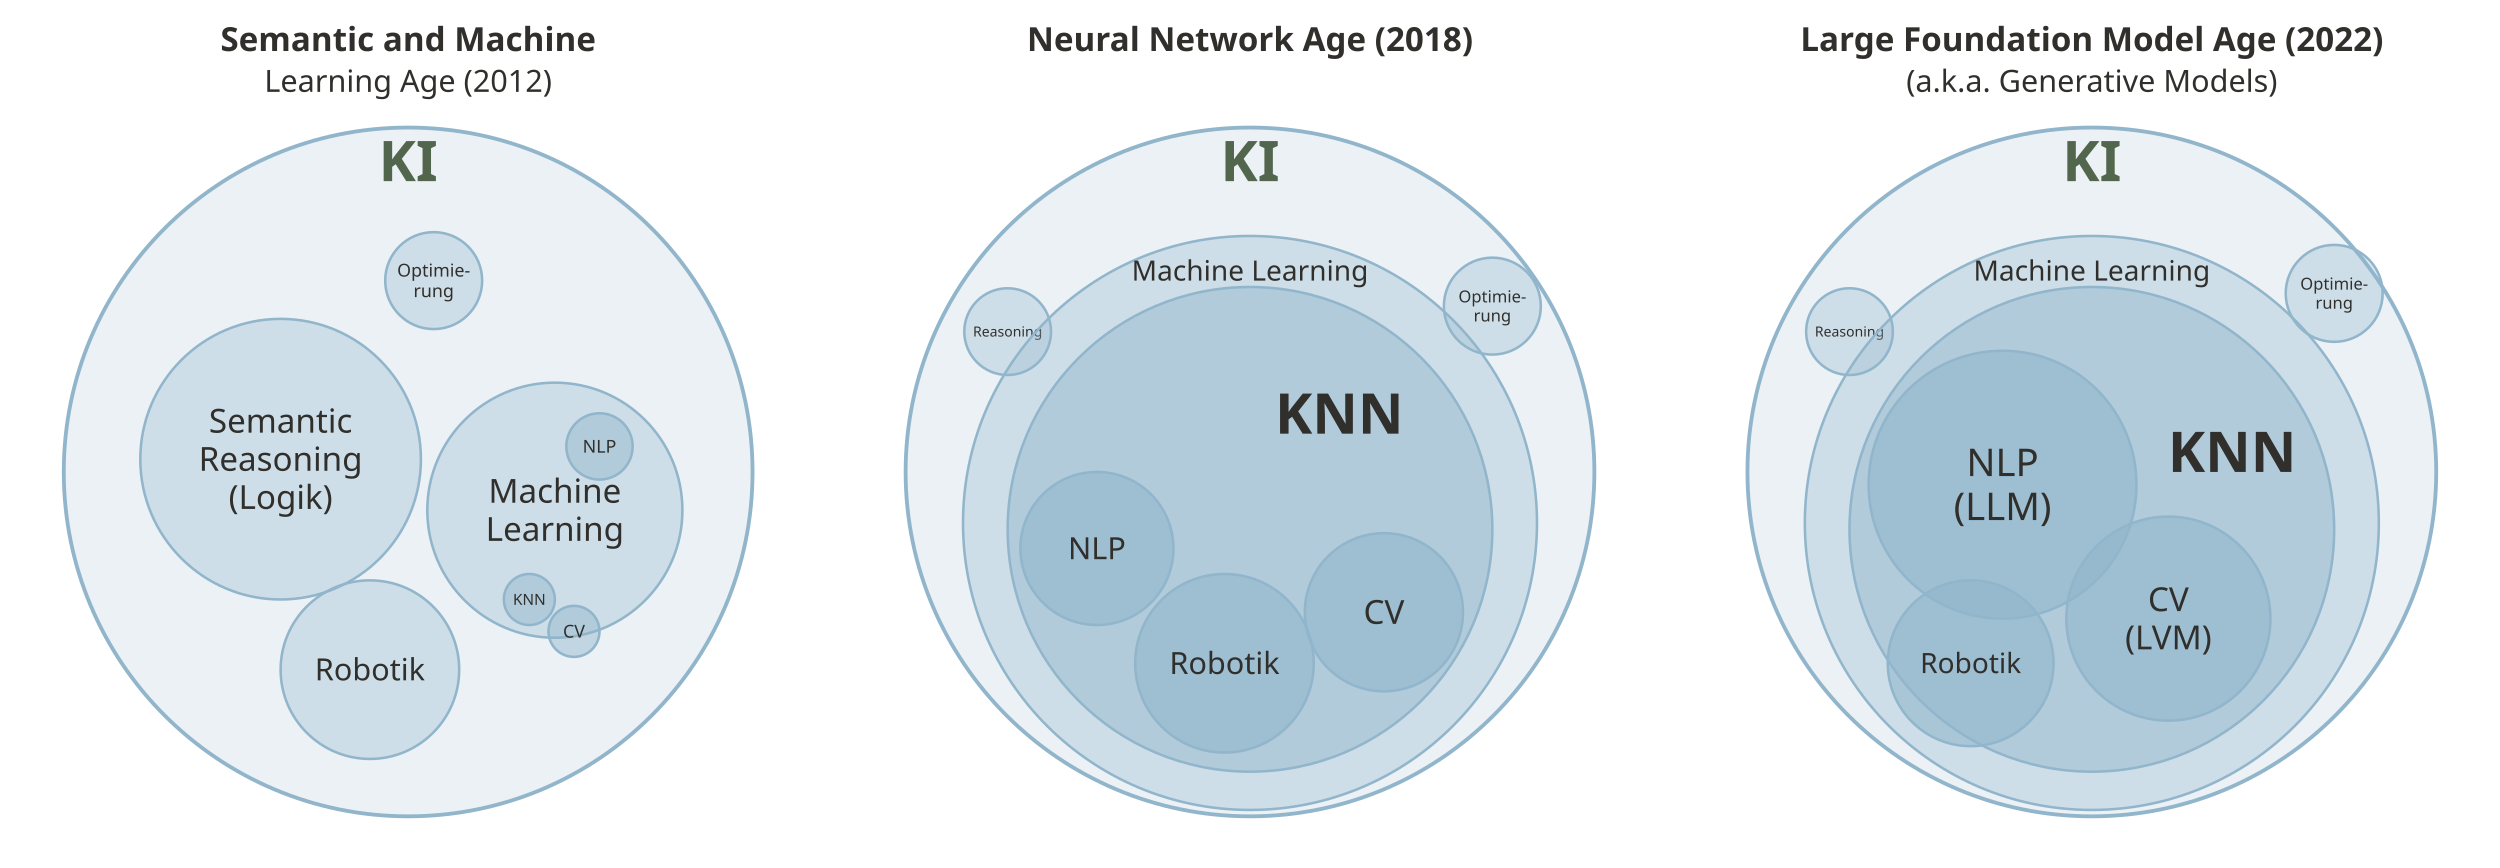
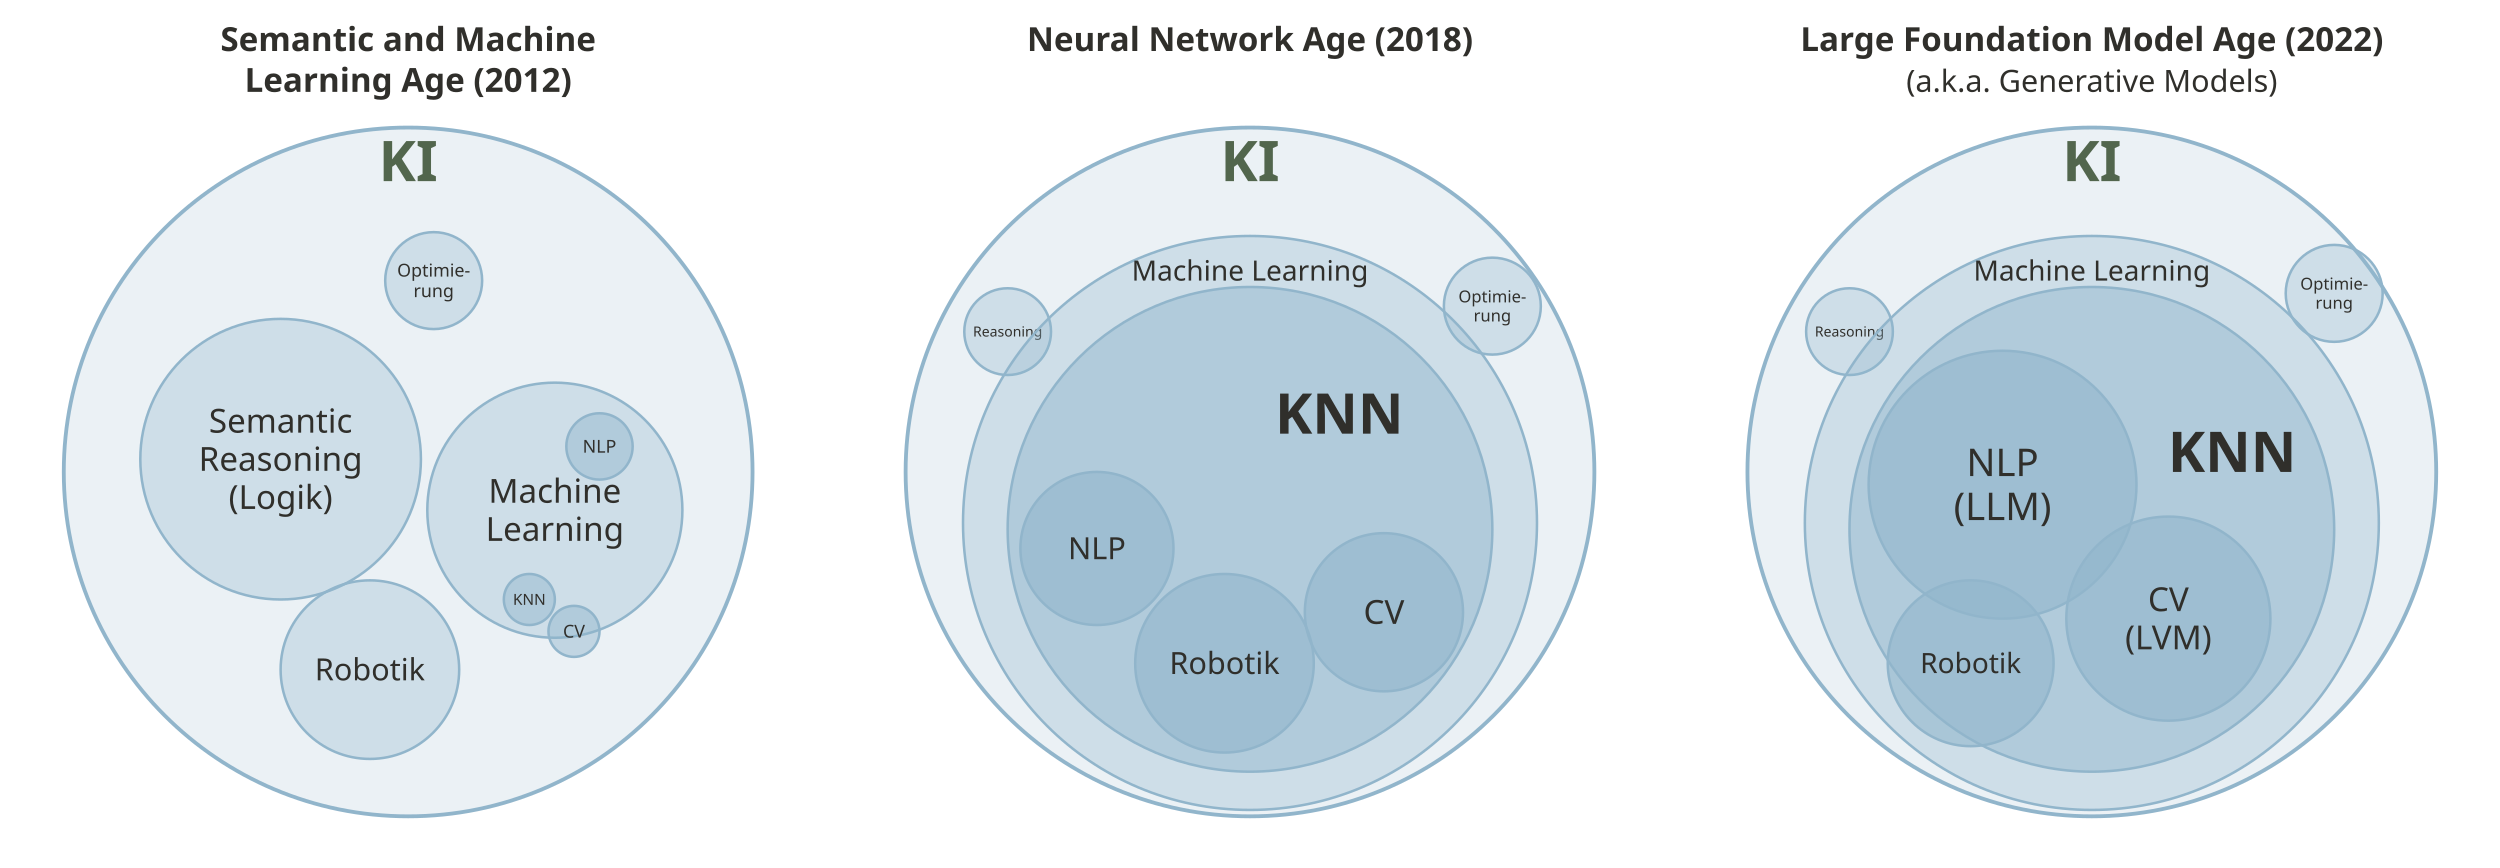
<svg xmlns="http://www.w3.org/2000/svg" viewBox="0 0 1960 680" width="1960" height="680">
  <defs>
    <marker id="a" markerUnits="userSpaceOnUse" markerWidth="18" markerHeight="18" refX="16" refY="9" orient="auto">
      <path d="M0,0 L18,9 L0,18 Z" fill="#302F2B" />
    </marker>
  </defs>
  <text x="320" y="40" font-size="26" font-weight="600" fill="#302F2B" text-anchor="middle" font-family="'Space Grotesk', sans-serif" style="font-variant-ligatures:none;font-feature-settings:'liga' 0,'clig' 0">Semantic and Machine</text>
-   <text x="320" y="72" font-size="24" font-weight="400" fill="#302F2B" text-anchor="middle" font-family="'Space Grotesk', sans-serif" style="font-variant-ligatures:none;font-feature-settings:'liga' 0,'clig' 0">Learning Age (2012)</text>
+   <text x="320" y="72" font-size="26" font-weight="600" fill="#302F2B" text-anchor="middle" font-family="'Space Grotesk', sans-serif" style="font-variant-ligatures:none;font-feature-settings:'liga' 0,'clig' 0">Learning Age (2012)</text>
  <circle cx="320" cy="370" r="270" fill="#91B5CB" fill-opacity="0.18" stroke="#91B5CB" stroke-width="3" />
  <text x="320" y="142" font-size="44" font-weight="600" fill="#52664D" text-anchor="middle" font-family="'Space Grotesk', sans-serif" style="font-variant-ligatures:none;font-feature-settings:'liga' 0,'clig' 0">KI</text>
  <circle cx="220" cy="360" r="110" fill="#91B5CB" fill-opacity="0.32" stroke="#91B5CB" stroke-width="2" />
  <text x="220" y="339.2" font-size="26" font-weight="500" fill="#302F2B" text-anchor="middle" font-family="'Space Grotesk', sans-serif" style="font-variant-ligatures:none;font-feature-settings:'liga' 0,'clig' 0">Semantic</text>
  <text x="220" y="369.1" font-size="26" font-weight="500" fill="#302F2B" text-anchor="middle" font-family="'Space Grotesk', sans-serif" style="font-variant-ligatures:none;font-feature-settings:'liga' 0,'clig' 0">Reasoning</text>
  <text x="220" y="399.0" font-size="26" font-weight="500" fill="#302F2B" text-anchor="middle" font-family="'Space Grotesk', sans-serif" style="font-variant-ligatures:none;font-feature-settings:'liga' 0,'clig' 0">(Logik)</text>
  <circle cx="435" cy="400" r="100" fill="#91B5CB" fill-opacity="0.32" stroke="#91B5CB" stroke-width="2" />
  <text x="435" y="394.15" font-size="26" font-weight="500" fill="#302F2B" text-anchor="middle" font-family="'Space Grotesk', sans-serif" style="font-variant-ligatures:none;font-feature-settings:'liga' 0,'clig' 0">Machine</text>
  <text x="435" y="424.05" font-size="26" font-weight="500" fill="#302F2B" text-anchor="middle" font-family="'Space Grotesk', sans-serif" style="font-variant-ligatures:none;font-feature-settings:'liga' 0,'clig' 0">Learning</text>
  <circle cx="340" cy="220" r="38" fill="#91B5CB" fill-opacity="0.32" stroke="#91B5CB" stroke-width="2" />
  <text x="340" y="216.85" font-size="14" font-weight="500" fill="#302F2B" text-anchor="middle" font-family="'Space Grotesk', sans-serif" style="font-variant-ligatures:none;font-feature-settings:'liga' 0,'clig' 0">Optimie-</text>
  <text x="340" y="232.95" font-size="14" font-weight="500" fill="#302F2B" text-anchor="middle" font-family="'Space Grotesk', sans-serif" style="font-variant-ligatures:none;font-feature-settings:'liga' 0,'clig' 0">rung</text>
  <circle cx="290" cy="525" r="70" fill="#91B5CB" fill-opacity="0.32" stroke="#91B5CB" stroke-width="2" />
  <text x="290" y="533.4" font-size="24" font-weight="500" fill="#302F2B" text-anchor="middle" font-family="'Space Grotesk', sans-serif" style="font-variant-ligatures:none;font-feature-settings:'liga' 0,'clig' 0">Robotik</text>
  <circle cx="470" cy="350" r="26" fill="#91B5CB" fill-opacity="0.46" stroke="#91B5CB" stroke-width="2" />
  <text x="470" y="354.9" font-size="14" font-weight="500" fill="#302F2B" text-anchor="middle" font-family="'Space Grotesk', sans-serif" style="font-variant-ligatures:none;font-feature-settings:'liga' 0,'clig' 0">NLP</text>
  <circle cx="415" cy="470" r="20" fill="#91B5CB" fill-opacity="0.46" stroke="#91B5CB" stroke-width="2" />
  <text x="415" y="474.2" font-size="12" font-weight="500" fill="#302F2B" text-anchor="middle" font-family="'Space Grotesk', sans-serif" style="font-variant-ligatures:none;font-feature-settings:'liga' 0,'clig' 0">KNN</text>
  <circle cx="450" cy="495" r="20" fill="#91B5CB" fill-opacity="0.46" stroke="#91B5CB" stroke-width="2" />
  <text x="450" y="499.9" font-size="14" font-weight="500" fill="#302F2B" text-anchor="middle" font-family="'Space Grotesk', sans-serif" style="font-variant-ligatures:none;font-feature-settings:'liga' 0,'clig' 0">CV</text>
  <text x="980" y="40" font-size="26" font-weight="600" fill="#302F2B" text-anchor="middle" font-family="'Space Grotesk', sans-serif" style="font-variant-ligatures:none;font-feature-settings:'liga' 0,'clig' 0">Neural Network Age (2018)</text>
  <circle cx="980" cy="370" r="270" fill="#91B5CB" fill-opacity="0.18" stroke="#91B5CB" stroke-width="3" />
  <text x="980" y="142" font-size="44" font-weight="600" fill="#52664D" text-anchor="middle" font-family="'Space Grotesk', sans-serif" style="font-variant-ligatures:none;font-feature-settings:'liga' 0,'clig' 0">KI</text>
  <circle cx="790" cy="260" r="34" fill="#91B5CB" fill-opacity="0.32" stroke="#91B5CB" stroke-width="2" />
  <text x="790" y="263.85" font-size="11" font-weight="500" fill="#302F2B" text-anchor="middle" font-family="'Space Grotesk', sans-serif" style="font-variant-ligatures:none;font-feature-settings:'liga' 0,'clig' 0">Reasoning</text>
  <circle cx="1170" cy="240" r="38" fill="#91B5CB" fill-opacity="0.32" stroke="#91B5CB" stroke-width="2" />
  <text x="1170" y="237.075" font-size="13" font-weight="500" fill="#302F2B" text-anchor="middle" font-family="'Space Grotesk', sans-serif" style="font-variant-ligatures:none;font-feature-settings:'liga' 0,'clig' 0">Optimie-</text>
  <text x="1170" y="252.025" font-size="13" font-weight="500" fill="#302F2B" text-anchor="middle" font-family="'Space Grotesk', sans-serif" style="font-variant-ligatures:none;font-feature-settings:'liga' 0,'clig' 0">rung</text>
  <circle cx="980" cy="410" r="225" fill="#91B5CB" fill-opacity="0.32" stroke="#91B5CB" stroke-width="2" />
  <text x="980" y="417.0" font-size="20" font-weight="500" fill="#302F2B" text-anchor="middle" font-family="'Space Grotesk', sans-serif" style="font-variant-ligatures:none;font-feature-settings:'liga' 0,'clig' 0" />
  <circle cx="980" cy="415" r="190" fill="#91B5CB" fill-opacity="0.46" stroke="#91B5CB" stroke-width="2" />
  <text x="980" y="422.0" font-size="20" font-weight="500" fill="#302F2B" text-anchor="middle" font-family="'Space Grotesk', sans-serif" style="font-variant-ligatures:none;font-feature-settings:'liga' 0,'clig' 0" />
  <circle cx="860" cy="430" r="60" fill="#91B5CB" fill-opacity="0.6" stroke="#91B5CB" stroke-width="2" />
  <text x="860" y="438.4" font-size="24" font-weight="500" fill="#302F2B" text-anchor="middle" font-family="'Space Grotesk', sans-serif" style="font-variant-ligatures:none;font-feature-settings:'liga' 0,'clig' 0">NLP</text>
  <circle cx="960" cy="520" r="70" fill="#91B5CB" fill-opacity="0.6" stroke="#91B5CB" stroke-width="2" />
  <text x="960" y="528.4" font-size="24" font-weight="500" fill="#302F2B" text-anchor="middle" font-family="'Space Grotesk', sans-serif" style="font-variant-ligatures:none;font-feature-settings:'liga' 0,'clig' 0">Robotik</text>
  <circle cx="1085" cy="480" r="62" fill="#91B5CB" fill-opacity="0.6" stroke="#91B5CB" stroke-width="2" />
  <text x="1085" y="489.1" font-size="26" font-weight="500" fill="#302F2B" text-anchor="middle" font-family="'Space Grotesk', sans-serif" style="font-variant-ligatures:none;font-feature-settings:'liga' 0,'clig' 0">CV</text>
  <text x="1640" y="40" font-size="26" font-weight="600" fill="#302F2B" text-anchor="middle" font-family="'Space Grotesk', sans-serif" style="font-variant-ligatures:none;font-feature-settings:'liga' 0,'clig' 0">Large Foundation Model Age (2022)</text>
  <text x="1640" y="72" font-size="24" font-weight="400" fill="#302F2B" text-anchor="middle" font-family="'Space Grotesk', sans-serif" style="font-variant-ligatures:none;font-feature-settings:'liga' 0,'clig' 0">(a.k.a. Generative Models)</text>
  <circle cx="1640" cy="370" r="270" fill="#91B5CB" fill-opacity="0.18" stroke="#91B5CB" stroke-width="3" />
  <text x="1640" y="142" font-size="44" font-weight="600" fill="#52664D" text-anchor="middle" font-family="'Space Grotesk', sans-serif" style="font-variant-ligatures:none;font-feature-settings:'liga' 0,'clig' 0">KI</text>
  <circle cx="1450" cy="260" r="34" fill="#91B5CB" fill-opacity="0.32" stroke="#91B5CB" stroke-width="2" />
  <text x="1450" y="263.85" font-size="11" font-weight="500" fill="#302F2B" text-anchor="middle" font-family="'Space Grotesk', sans-serif" style="font-variant-ligatures:none;font-feature-settings:'liga' 0,'clig' 0">Reasoning</text>
  <circle cx="1830" cy="230" r="38" fill="#91B5CB" fill-opacity="0.32" stroke="#91B5CB" stroke-width="2" />
  <text x="1830" y="227.075" font-size="13" font-weight="500" fill="#302F2B" text-anchor="middle" font-family="'Space Grotesk', sans-serif" style="font-variant-ligatures:none;font-feature-settings:'liga' 0,'clig' 0">Optimie-</text>
  <text x="1830" y="242.025" font-size="13" font-weight="500" fill="#302F2B" text-anchor="middle" font-family="'Space Grotesk', sans-serif" style="font-variant-ligatures:none;font-feature-settings:'liga' 0,'clig' 0">rung</text>
  <circle cx="1640" cy="410" r="225" fill="#91B5CB" fill-opacity="0.32" stroke="#91B5CB" stroke-width="2" />
  <text x="1640" y="417.0" font-size="20" font-weight="500" fill="#302F2B" text-anchor="middle" font-family="'Space Grotesk', sans-serif" style="font-variant-ligatures:none;font-feature-settings:'liga' 0,'clig' 0" />
  <circle cx="1640" cy="415" r="190" fill="#91B5CB" fill-opacity="0.46" stroke="#91B5CB" stroke-width="2" />
  <text x="1640" y="422.0" font-size="20" font-weight="500" fill="#302F2B" text-anchor="middle" font-family="'Space Grotesk', sans-serif" style="font-variant-ligatures:none;font-feature-settings:'liga' 0,'clig' 0" />
  <circle cx="1570" cy="380" r="105" fill="#91B5CB" fill-opacity="0.6" stroke="#91B5CB" stroke-width="2" />
  <text x="1570" y="373.25" font-size="30" font-weight="500" fill="#302F2B" text-anchor="middle" font-family="'Space Grotesk', sans-serif" style="font-variant-ligatures:none;font-feature-settings:'liga' 0,'clig' 0">NLP</text>
  <text x="1570" y="407.75" font-size="30" font-weight="500" fill="#302F2B" text-anchor="middle" font-family="'Space Grotesk', sans-serif" style="font-variant-ligatures:none;font-feature-settings:'liga' 0,'clig' 0">(LLM)</text>
  <circle cx="1700" cy="485" r="80" fill="#91B5CB" fill-opacity="0.6" stroke="#91B5CB" stroke-width="2" />
  <text x="1700" y="479.15" font-size="26" font-weight="500" fill="#302F2B" text-anchor="middle" font-family="'Space Grotesk', sans-serif" style="font-variant-ligatures:none;font-feature-settings:'liga' 0,'clig' 0">CV</text>
  <text x="1700" y="509.05" font-size="26" font-weight="500" fill="#302F2B" text-anchor="middle" font-family="'Space Grotesk', sans-serif" style="font-variant-ligatures:none;font-feature-settings:'liga' 0,'clig' 0">(LVM)</text>
  <circle cx="1545" cy="520" r="65" fill="#91B5CB" fill-opacity="0.6" stroke="#91B5CB" stroke-width="2" />
  <text x="1545" y="527.7" font-size="22" font-weight="500" fill="#302F2B" text-anchor="middle" font-family="'Space Grotesk', sans-serif" style="font-variant-ligatures:none;font-feature-settings:'liga' 0,'clig' 0">Robotik</text>
  <text x="980" y="220" font-size="22" font-weight="500" fill="#302F2B" text-anchor="middle" font-family="'Space Grotesk', sans-serif" style="font-variant-ligatures:none;font-feature-settings:'liga' 0,'clig' 0">Machine Learning</text>
  <text x="1050" y="340" font-size="44" font-weight="600" fill="#302F2B" text-anchor="middle" font-family="'Space Grotesk', sans-serif" style="font-variant-ligatures:none;font-feature-settings:'liga' 0,'clig' 0">KNN</text>
  <text x="1640" y="220" font-size="22" font-weight="500" fill="#302F2B" text-anchor="middle" font-family="'Space Grotesk', sans-serif" style="font-variant-ligatures:none;font-feature-settings:'liga' 0,'clig' 0">Machine Learning</text>
  <text x="1750" y="370" font-size="44" font-weight="600" fill="#302F2B" text-anchor="middle" font-family="'Space Grotesk', sans-serif" style="font-variant-ligatures:none;font-feature-settings:'liga' 0,'clig' 0">KNN</text>
  <text x="320" y="390" font-size="10" font-weight="400" fill="#302F2B" text-anchor="middle" font-family="'Space Grotesk', sans-serif" style="font-variant-ligatures:none;font-feature-settings:'liga' 0,'clig' 0" />
</svg>
